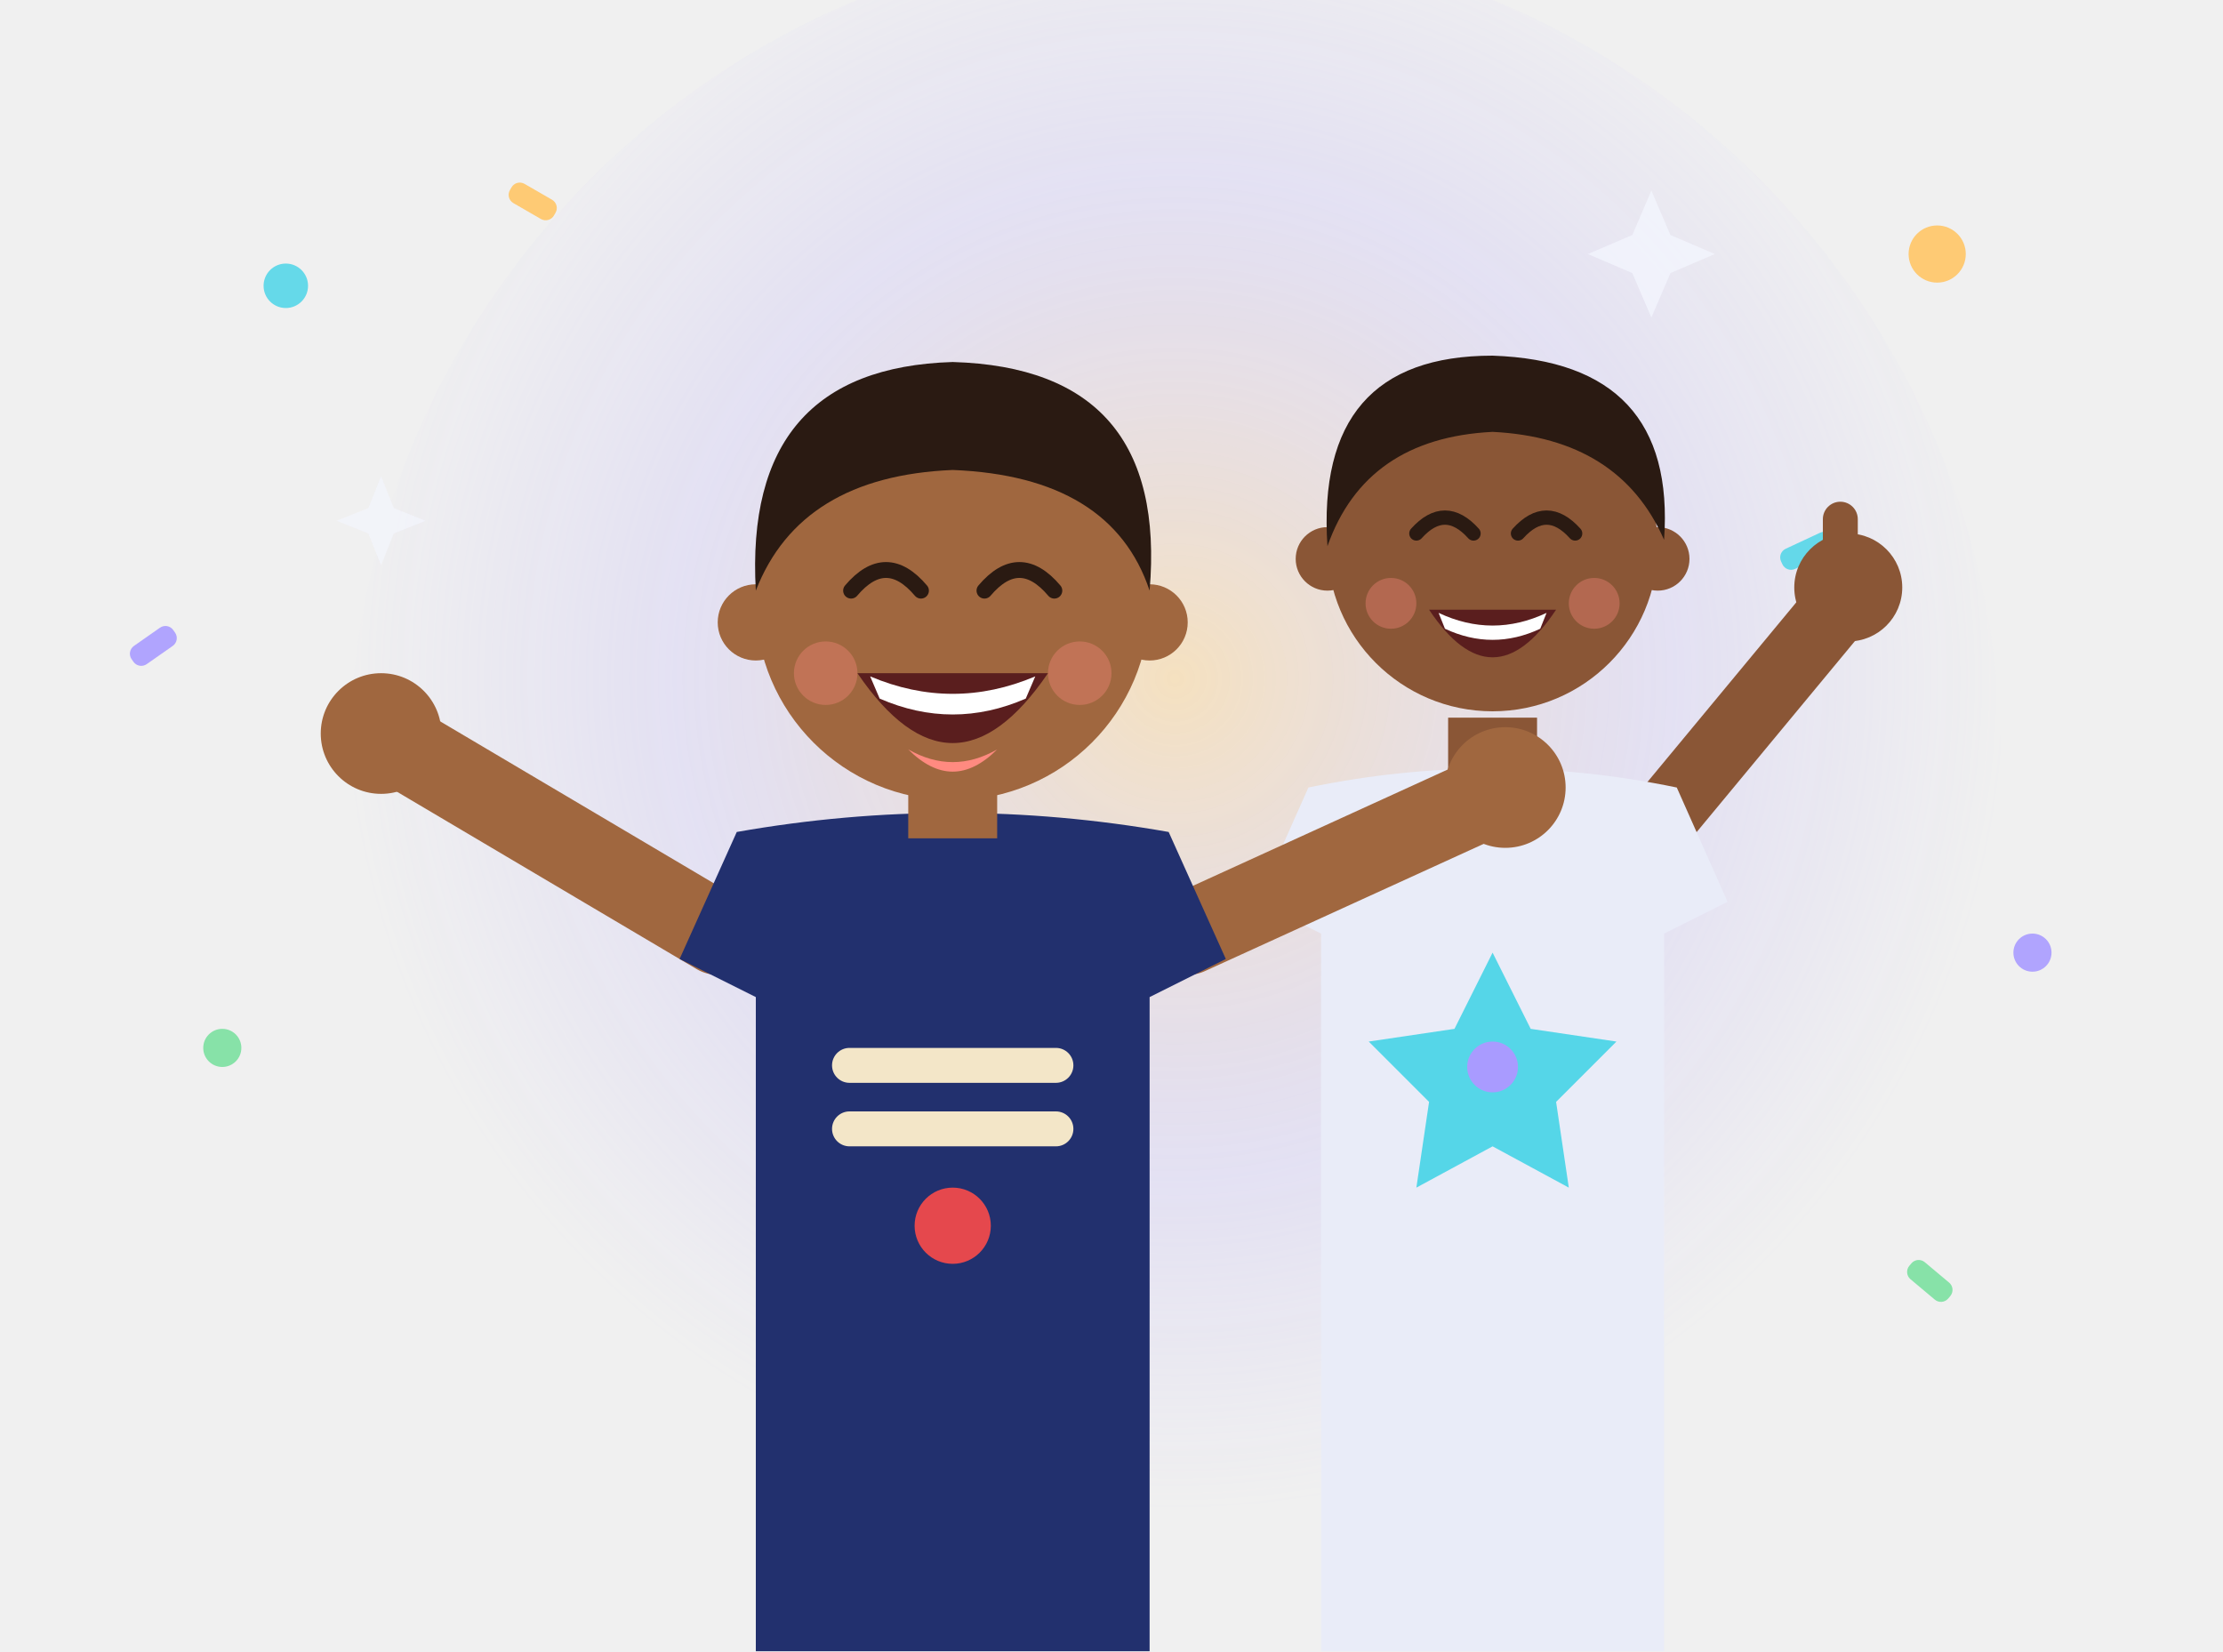
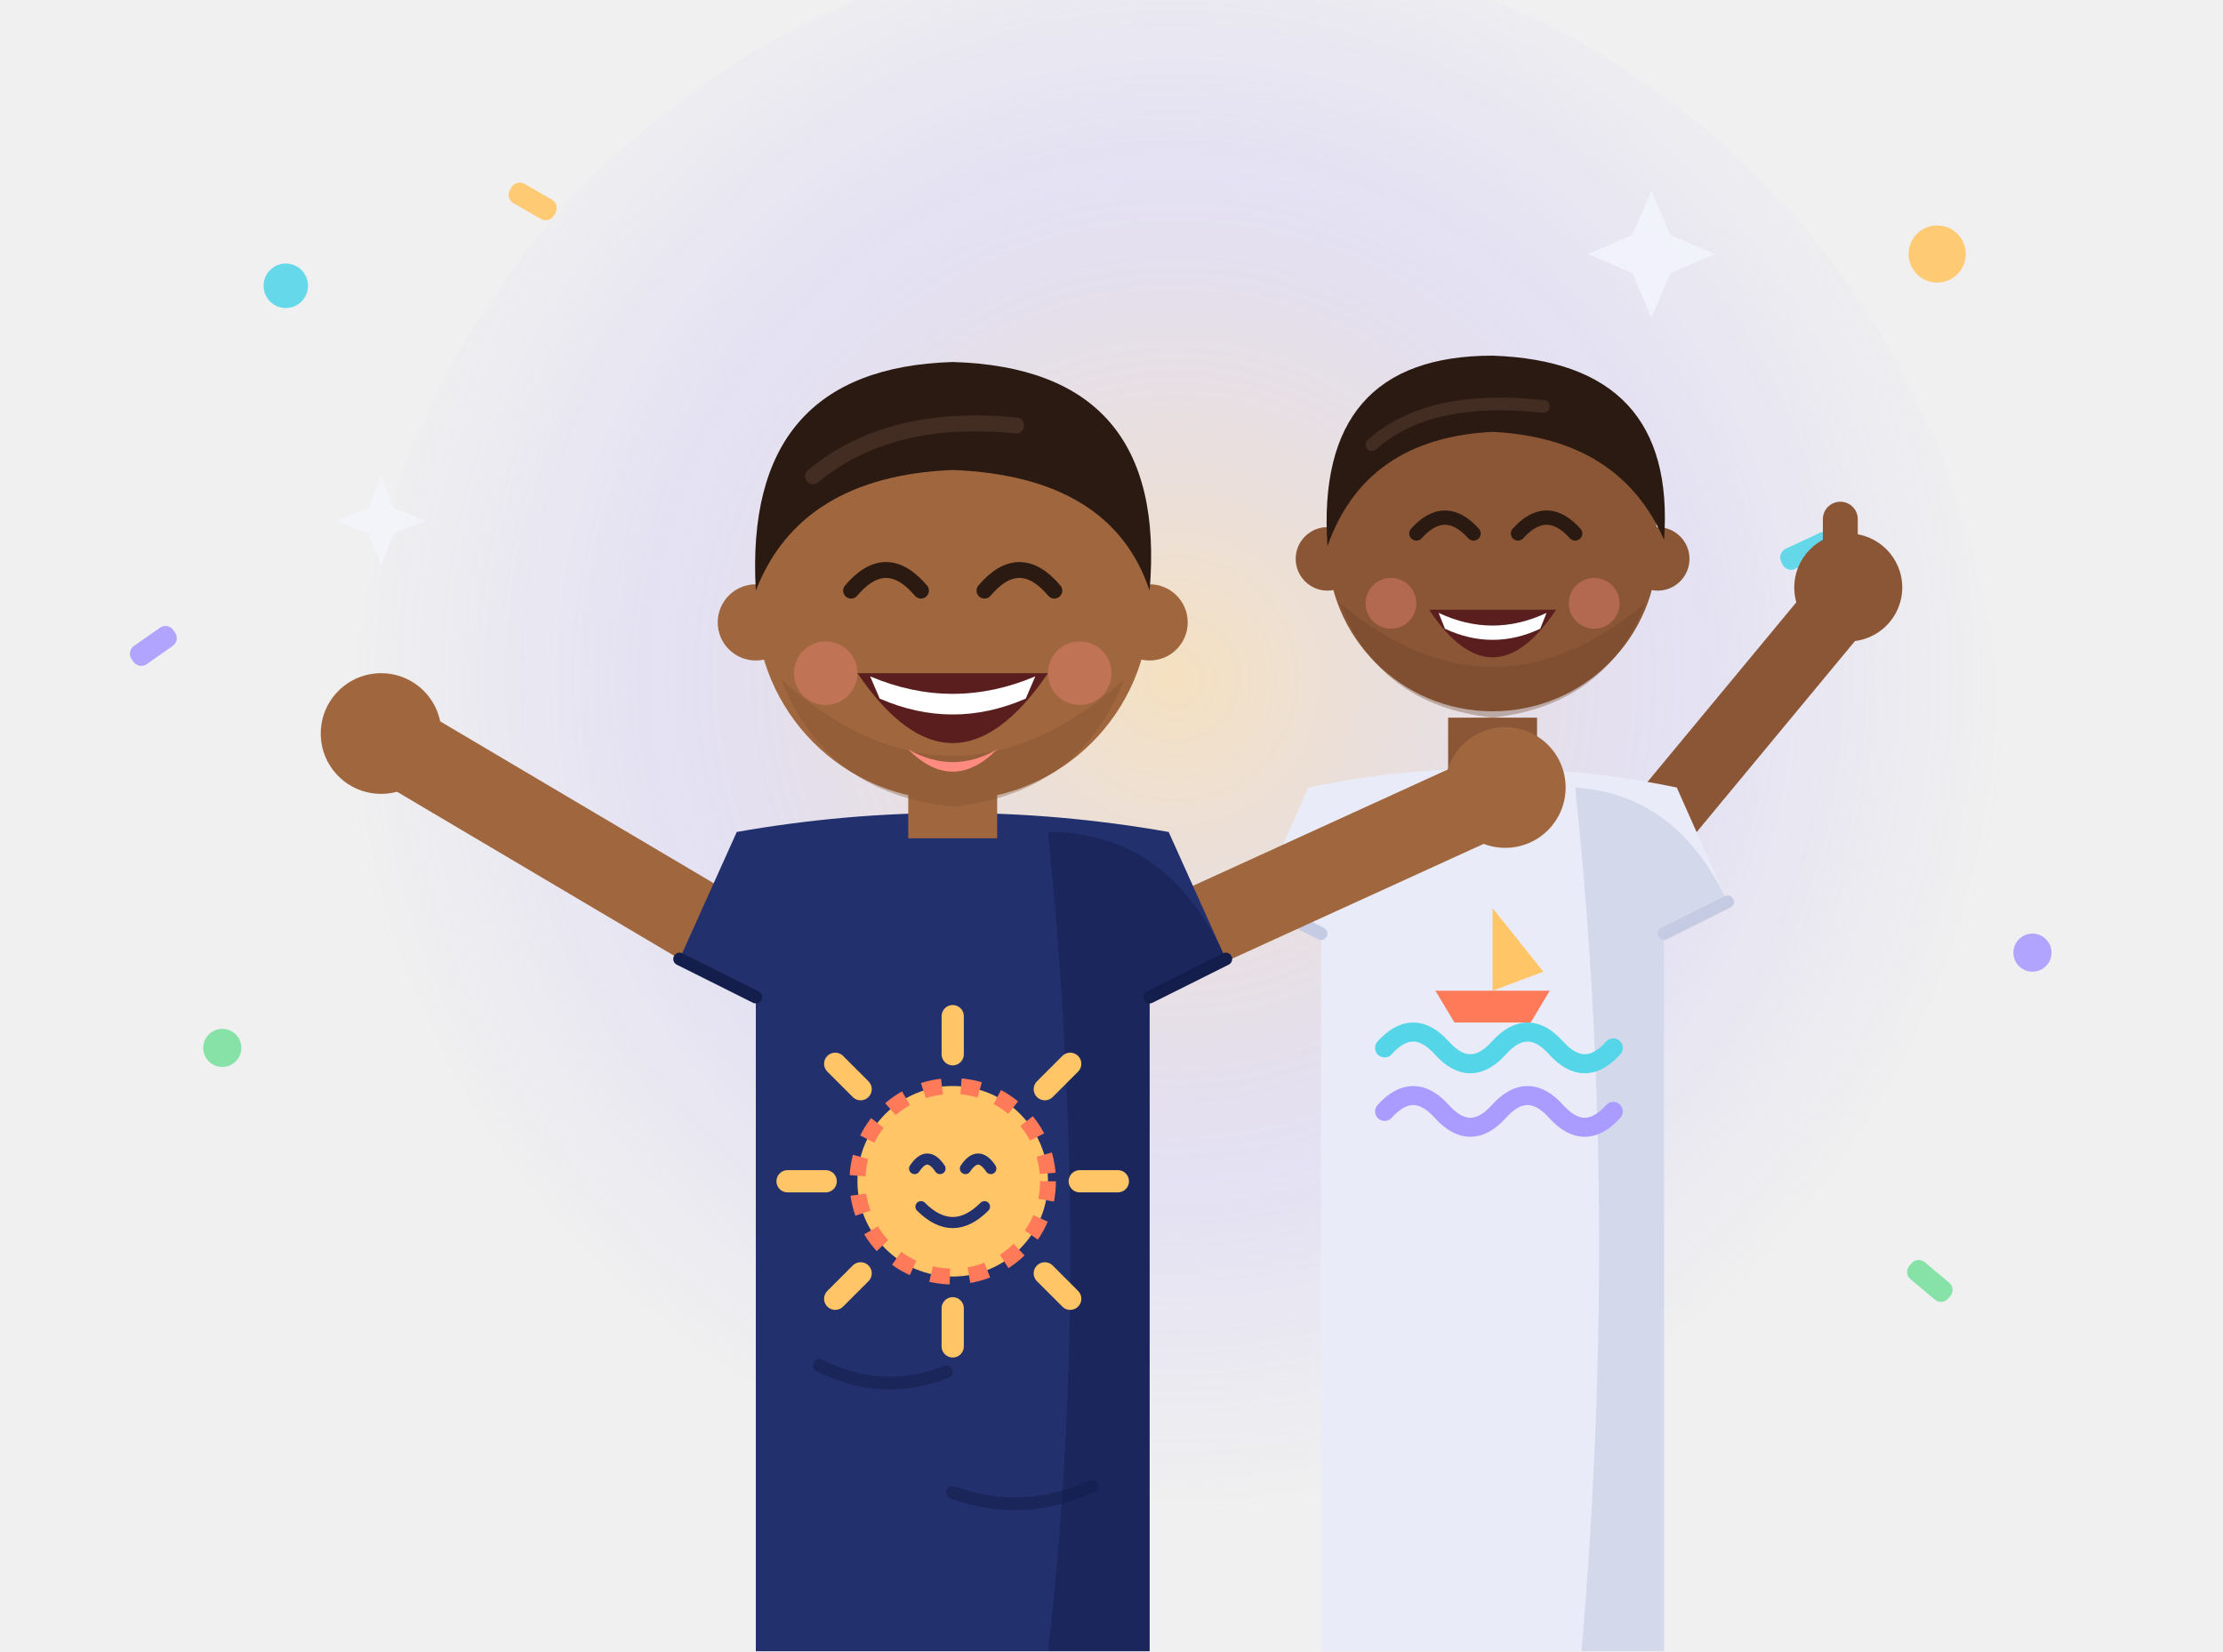
<svg xmlns="http://www.w3.org/2000/svg" viewBox="0 0 700 520" preserveAspectRatio="xMidYMid slice">
  <defs>
    <radialGradient id="glow" cx="50%" cy="45%" r="50%">
      <stop offset="0" stop-color="#FFC566" stop-opacity="0.35" />
      <stop offset="0.6" stop-color="#A99BFF" stop-opacity="0.18" />
      <stop offset="1" stop-color="#A99BFF" stop-opacity="0" />
    </radialGradient>
  </defs>
  <circle cx="370" cy="240" r="260" fill="url(#glow)" />
  <g opacity="0.9">
    <circle cx="90" cy="90" r="7" fill="#55D6E8" />
    <circle cx="610" cy="80" r="9" fill="#FFC566" />
    <circle cx="640" cy="300" r="6" fill="#A99BFF" />
    <circle cx="70" cy="330" r="6" fill="#7BE0A0" />
    <rect x="160" y="60" width="16" height="7" rx="3" fill="#FFC566" transform="rotate(30 168 63)" />
    <rect x="560" y="170" width="18" height="7" rx="3" fill="#55D6E8" transform="rotate(-25 569 173)" />
    <rect x="600" y="400" width="16" height="7" rx="3" fill="#7BE0A0" transform="rotate(40 608 403)" />
    <rect x="40" y="200" width="16" height="7" rx="3" fill="#A99BFF" transform="rotate(-35 48 203)" />
    <path d="M520 60 l6 14 14 6 -14 6 -6 14 -6 -14 -14 -6 14 -6z" fill="#F4F6FF" opacity="0.8" />
    <path d="M120 150 l4 10 10 4 -10 4 -4 10 -4 -10 -10 -4 10 -4z" fill="#F4F6FF" opacity="0.7" />
  </g>
  <g>
    <path d="M520 262 L578 192" stroke="#8A5636" stroke-width="22" stroke-linecap="round" />
    <circle cx="582" cy="185" r="17" fill="#8A5636" />
    <rect x="574" y="158" width="11" height="22" rx="5.5" fill="#8A5636" />
    <path d="M412 248 Q470 236 528 248 L544 284 L524 294 L524 520 L416 520 L416 294 L396 284 Z" fill="#E9ECF8" />
-     <path d="M470 300 l12 24 27 4 -19 19 4 27 -24 -13 -24 13 4 -27 -19 -19 27 -4z" fill="#55D6E8" />
-     <circle cx="470" cy="336" r="8" fill="#A99BFF" />
+     <path d="M496 248 Q528 250 544 284 L524 294 L524 520 L498 520 Q510 380 496 248 Z" fill="#C5CBE3" opacity="0.6" />
+     <path d="M396 284 L416 294 M544 284 L524 294" stroke="#C5CBE3" stroke-width="4" stroke-linecap="round" />
+     <path d="M436 330 q9 -10 18 0 t18 0 t18 0 t18 0" stroke="#55D6E8" stroke-width="6" fill="none" stroke-linecap="round" />
+     <path d="M436 350 q9 -10 18 0 t18 0 t18 0 t18 0" stroke="#A99BFF" stroke-width="6" fill="none" stroke-linecap="round" />
+     <path d="M452 312 h36 l-6 10 h-24 z" fill="#FF7A59" />
+     <path d="M470 312 V286 l16 20 z" fill="#FFC566" />
    <rect x="456" y="226" width="28" height="22" fill="#8A5636" />
    <circle cx="418" cy="176" r="10" fill="#8A5636" />
    <circle cx="522" cy="176" r="10" fill="#8A5636" />
    <circle cx="470" cy="172" r="52" fill="#8A5636" />
    <path d="M418 172 Q414 112 470 112 Q528 114 524 170 Q510 138 470 136 Q430 138 418 172 Z" fill="#2A1A12" />
+     <path d="M432 140 Q450 124 486 128" stroke="#4A3226" stroke-width="4" fill="none" stroke-linecap="round" opacity="0.8" />
+     <path d="M422 190 Q470 230 518 190 Q506 222 470 226 Q434 222 422 190 Z" fill="#6E4129" opacity="0.35" />
    <path d="M446 168 q9 -10 18 0 M478 168 q9 -10 18 0" stroke="#2A1A12" stroke-width="4.5" fill="none" stroke-linecap="round" />
    <circle cx="438" cy="190" r="8" fill="#FF8A80" opacity="0.35" />
    <circle cx="502" cy="190" r="8" fill="#FF8A80" opacity="0.35" />
    <path d="M450 192 Q470 222 490 192 Z" fill="#5A1E1E" />
    <path d="M453 193 Q470 201 487 193 L485 198 Q470 205 455 198 Z" fill="#FFFFFF" />
  </g>
  <g>
    <path d="M226 294 L128 236" stroke="#A0673F" stroke-width="26" stroke-linecap="round" />
    <path d="M374 294 L466 252" stroke="#A0673F" stroke-width="26" stroke-linecap="round" />
    <circle cx="120" cy="231" r="19" fill="#A0673F" />
    <circle cx="474" cy="248" r="19" fill="#A0673F" />
    <path d="M232 262 Q300 250 368 262 L386 302 L362 314 L362 520 L238 520 L238 314 L214 302 Z" fill="#22306E" />
-     <rect x="262" y="330" width="76" height="11" rx="5.5" fill="#F3E6C8" />
-     <rect x="262" y="350" width="76" height="11" rx="5.5" fill="#F3E6C8" />
-     <circle cx="300" cy="386" r="12" fill="#E5484D" />
+     <path d="M330 262 Q368 262 386 302 L362 314 L362 520 L330 520 Q344 400 330 262 Z" fill="#141E4D" opacity="0.55" />
+     <path d="M258 430 q20 10 40 2 M300 470 q22 8 44 -2" stroke="#141E4D" stroke-width="4" fill="none" opacity="0.6" stroke-linecap="round" />
+     <path d="M214 302 L238 314 M386 302 L362 314" stroke="#141E4D" stroke-width="4" stroke-linecap="round" />
+     <g transform="translate(300 372)">
+       <g stroke="#FFC566" stroke-width="7" stroke-linecap="round">
+         <path d="M0 -52 V-40 M0 40 V52 M-52 0 H-40 M40 0 H52 M-37 -37 l8 8 M29 29 l8 8 M37 -37 l-8 8 M-29 29 l-8 8" />
+       </g>
+       <circle r="30" fill="#FFC566" />
+       <circle r="30" fill="none" stroke="#FF7A59" stroke-width="5" stroke-dasharray="6 6" />
+       <path d="M-12 -4 q4 -6 8 0 M4 -4 q4 -6 8 0" stroke="#22306E" stroke-width="3.5" fill="none" stroke-linecap="round" />
+       <path d="M-10 8 q10 10 20 0" stroke="#22306E" stroke-width="3.5" fill="none" stroke-linecap="round" />
+     </g>
    <rect x="286" y="242" width="28" height="22" fill="#A0673F" />
    <circle cx="238" cy="196" r="12" fill="#A0673F" />
    <circle cx="362" cy="196" r="12" fill="#A0673F" />
    <circle cx="300" cy="190" r="62" fill="#A0673F" />
    <path d="M238 186 Q234 116 300 114 Q368 116 362 186 Q350 150 300 148 Q252 150 238 186 Z" fill="#2A1A12" />
+     <path d="M256 150 Q280 130 320 134" stroke="#4A3226" stroke-width="5" fill="none" stroke-linecap="round" opacity="0.8" />
+     <path d="M246 214 Q300 262 354 214 Q340 250 300 254 Q260 250 246 214 Z" fill="#7E4E2E" opacity="0.35" />
    <path d="M268 186 q11 -13 22 0 M310 186 q11 -13 22 0" stroke="#2A1A12" stroke-width="5" fill="none" stroke-linecap="round" />
    <circle cx="260" cy="212" r="10" fill="#FF8A80" opacity="0.35" />
    <circle cx="340" cy="212" r="10" fill="#FF8A80" opacity="0.35" />
    <path d="M270 212 Q300 256 330 212 Z" fill="#5A1E1E" />
    <path d="M274 213 Q300 224 326 213 L323 220 Q300 230 277 220 Z" fill="#FFFFFF" />
    <path d="M286 236 Q300 244 314 236 Q300 250 286 236 Z" fill="#FF8A80" />
  </g>
</svg>
